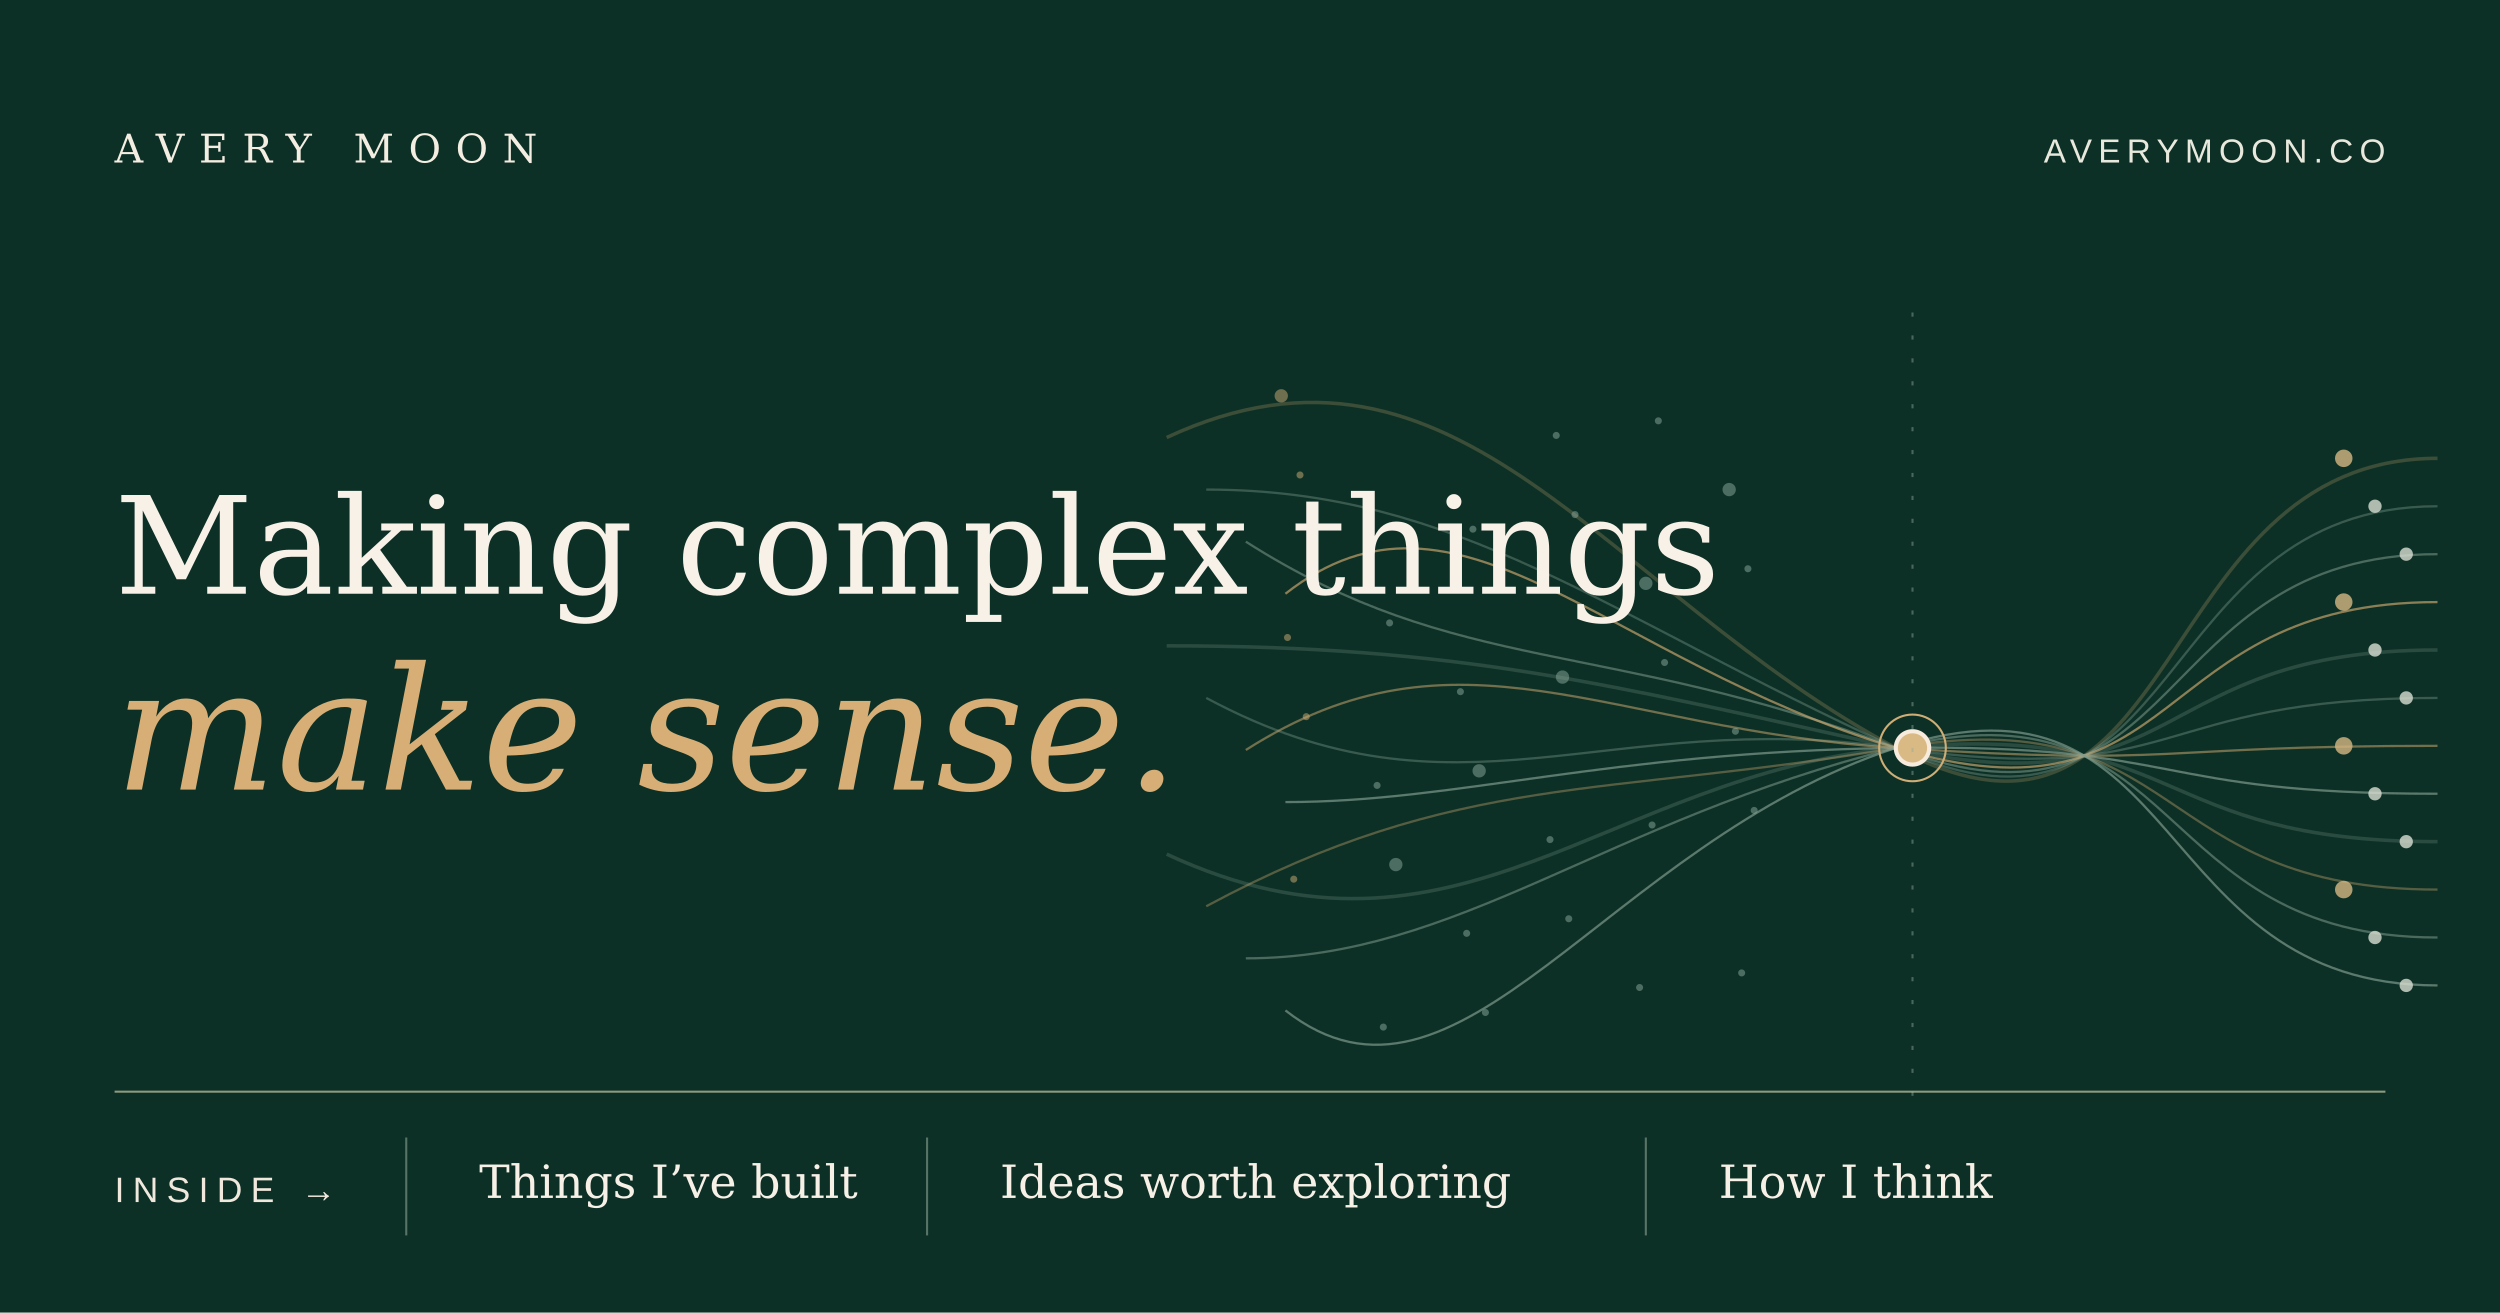
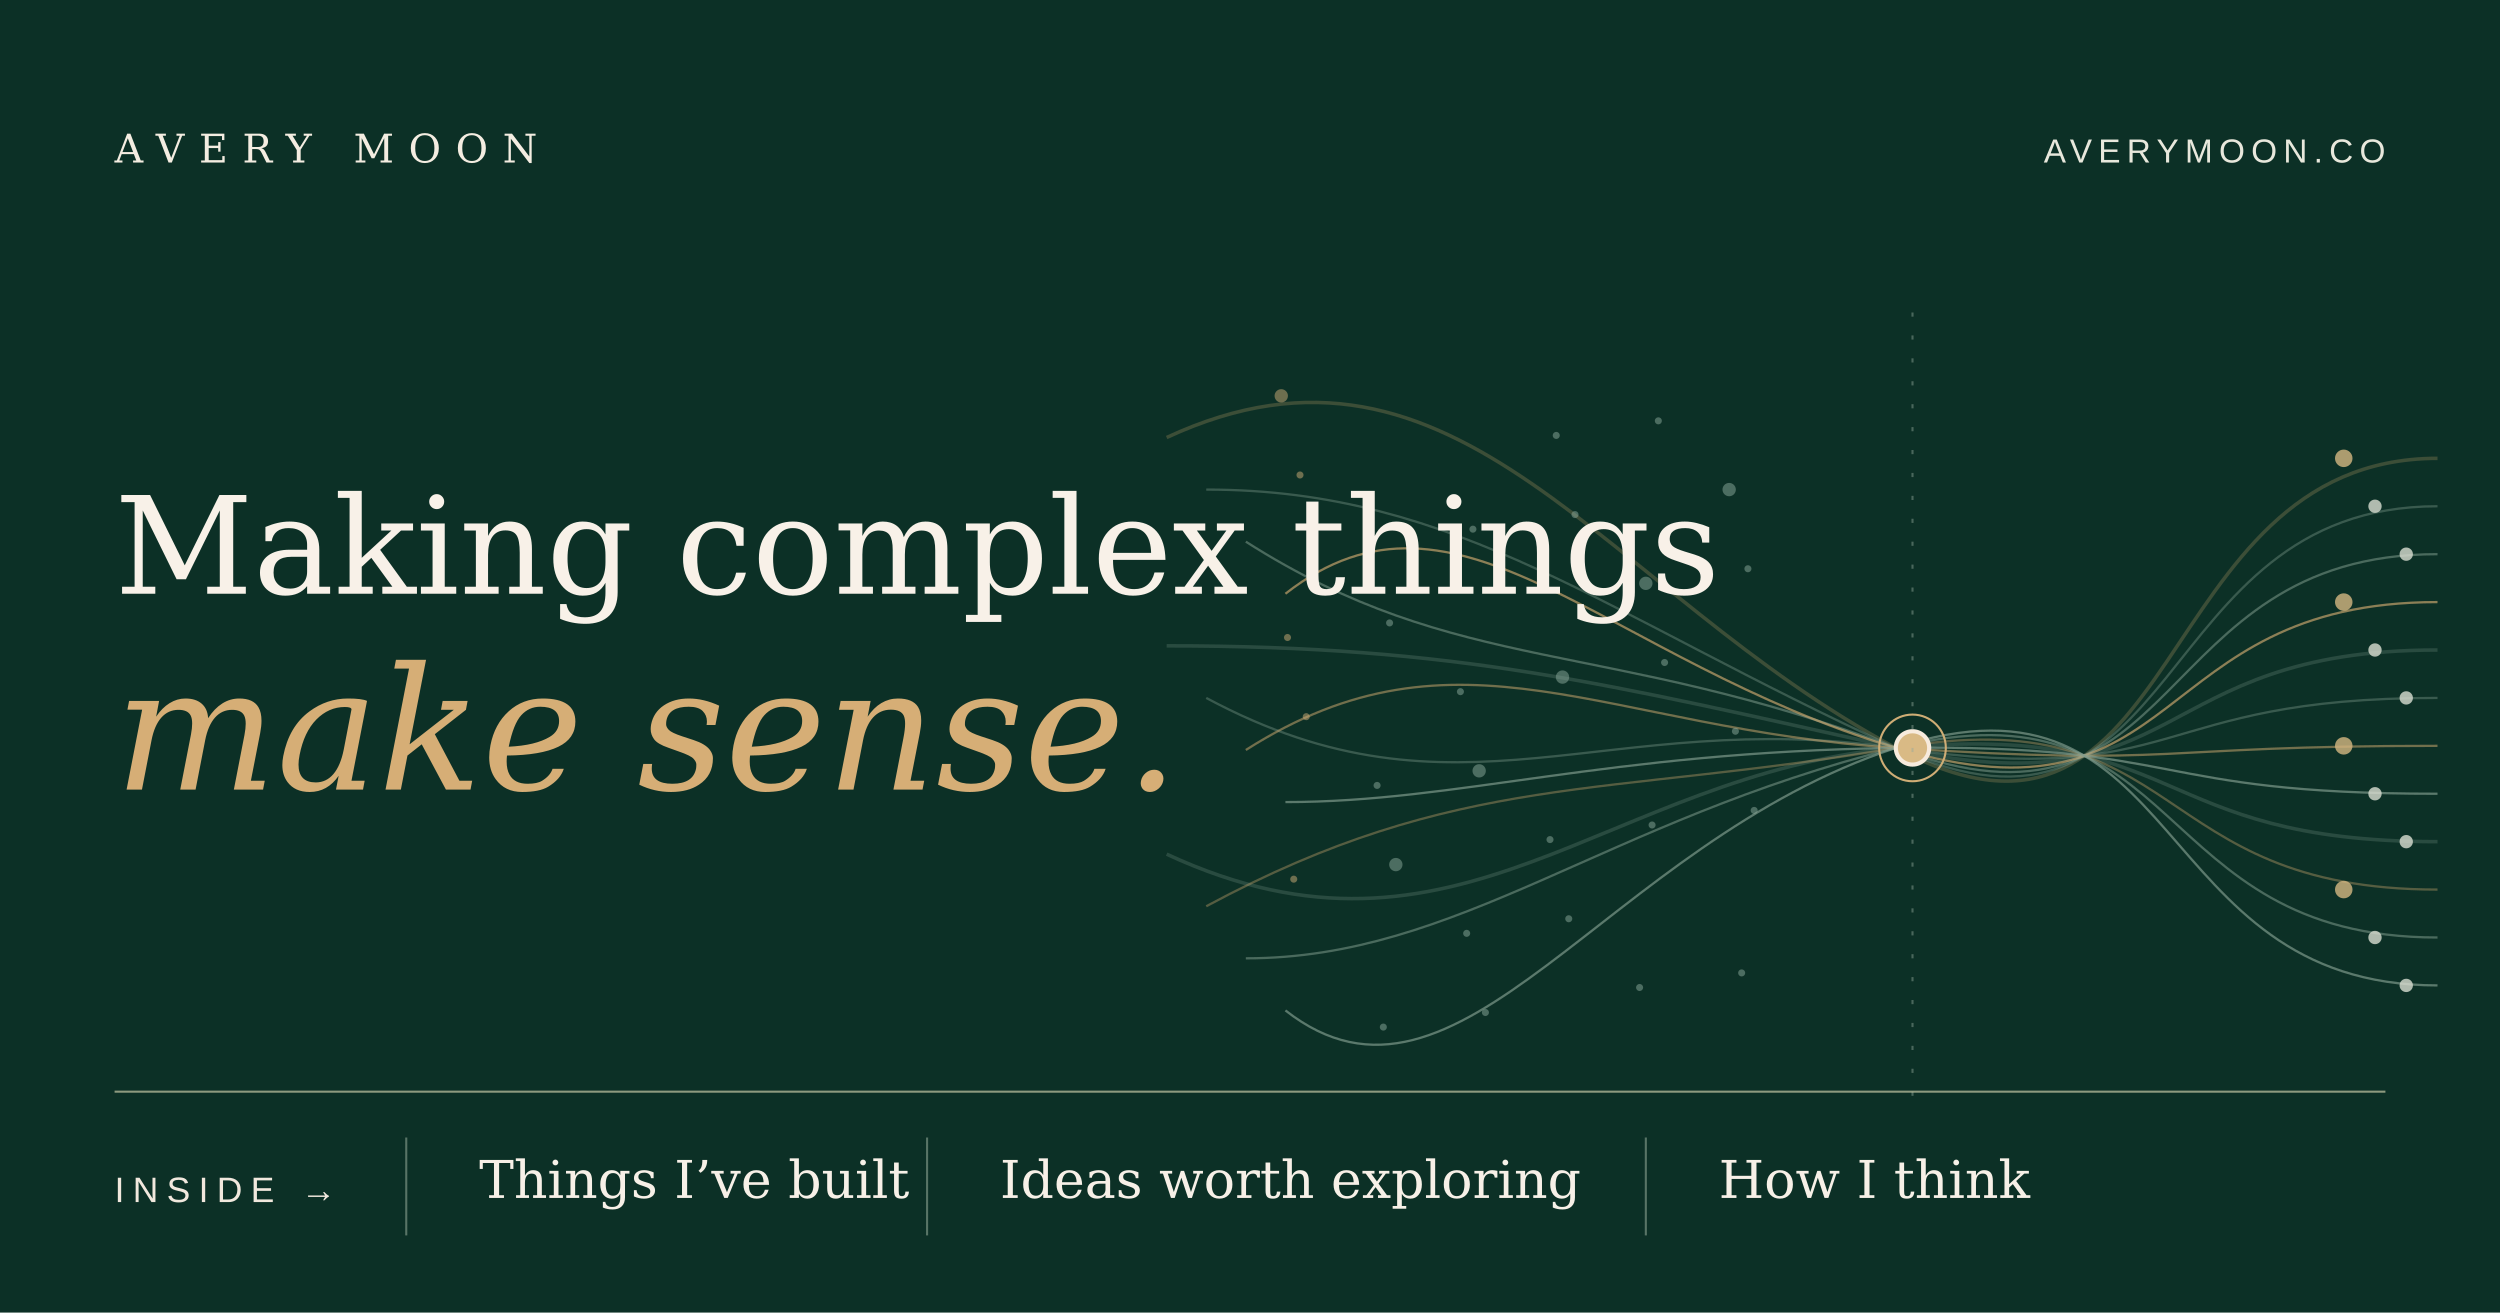
<svg xmlns="http://www.w3.org/2000/svg" width="1200" height="630" viewBox="0 0 1200 630">
  <rect width="1200" height="630" fill="#092B22" />
  <rect width="1200" height="630" fill="#143B2E" opacity=".32" />
  <text x="55" y="78" font-family="Georgia, 'DejaVu Serif', serif" letter-spacing="7" font-size="19" fill="#F4EDE1">AVERY MOON</text>
  <text x="1145" y="78" font-family="Arial, 'DejaVu Sans', sans-serif" letter-spacing="3" font-size="16" text-anchor="end" fill="#E8E8DC">AVERYMOON.CO</text>
  <g>
    <path d="M 560 210 C 700 145, 770 284, 910 359 S 1030 220, 1170 220" fill="none" stroke="#CBA66D" stroke-width="1.7" opacity="0.25" />
    <circle cx="1125" cy="220" r="4.2" fill="#D5B781" opacity=".8" />
    <path d="M 579 235 C 700 235, 770 295, 910 359 S 1030 243, 1170 243" fill="none" stroke="#819D8E" stroke-width="1.1" opacity="0.39" />
    <circle cx="1140" cy="243" r="3.2" fill="#D9DDD1" opacity=".8" />
    <path d="M 598 260 C 700 325, 770 306, 910 359 S 1030 266, 1170 266" fill="none" stroke="#819D8E" stroke-width="1.1" opacity="0.53" />
    <circle cx="1155" cy="266" r="3.2" fill="#D9DDD1" opacity=".8" />
    <path d="M 617 285 C 700 220, 770 317, 910 359 S 1030 289, 1170 289" fill="none" stroke="#CBA66D" stroke-width="1.1" opacity="0.67" />
    <circle cx="1125" cy="289" r="4.2" fill="#D5B781" opacity=".8" />
    <path d="M 560 310 C 700 310, 770 328, 910 359 S 1030 312, 1170 312" fill="none" stroke="#819D8E" stroke-width="1.7" opacity="0.25" />
    <circle cx="1140" cy="312" r="3.2" fill="#D9DDD1" opacity=".8" />
    <path d="M 579 335 C 700 400, 770 339, 910 359 S 1030 335, 1170 335" fill="none" stroke="#819D8E" stroke-width="1.1" opacity="0.39" />
    <circle cx="1155" cy="335" r="3.2" fill="#D9DDD1" opacity=".8" />
    <path d="M 598 360 C 700 295, 770 350, 910 359 S 1030 358, 1170 358" fill="none" stroke="#CBA66D" stroke-width="1.1" opacity="0.53" />
    <circle cx="1125" cy="358" r="4.2" fill="#D5B781" opacity=".8" />
    <path d="M 617 385 C 700 385, 770 361, 910 359 S 1030 381, 1170 381" fill="none" stroke="#819D8E" stroke-width="1.1" opacity="0.67" />
    <circle cx="1140" cy="381" r="3.2" fill="#D9DDD1" opacity=".8" />
    <path d="M 560 410 C 700 475, 770 372, 910 359 S 1030 404, 1170 404" fill="none" stroke="#819D8E" stroke-width="1.7" opacity="0.25" />
    <circle cx="1155" cy="404" r="3.2" fill="#D9DDD1" opacity=".8" />
    <path d="M 579 435 C 700 370, 770 383, 910 359 S 1030 427, 1170 427" fill="none" stroke="#CBA66D" stroke-width="1.1" opacity="0.39" />
    <circle cx="1125" cy="427" r="4.2" fill="#D5B781" opacity=".8" />
    <path d="M 598 460 C 700 460, 770 394, 910 359 S 1030 450, 1170 450" fill="none" stroke="#819D8E" stroke-width="1.1" opacity="0.53" />
    <circle cx="1140" cy="450" r="3.2" fill="#D9DDD1" opacity=".8" />
    <path d="M 617 485 C 700 550, 770 405, 910 359 S 1030 473, 1170 473" fill="none" stroke="#819D8E" stroke-width="1.1" opacity="0.67" />
    <circle cx="1155" cy="473" r="3.2" fill="#D9DDD1" opacity=".8" />
    <circle cx="615" cy="190" r="3.2" fill="#D0AE78" opacity=".5" />
    <circle cx="658" cy="261" r="1.7" fill="#8CA99B" opacity=".5" />
    <circle cx="701" cy="332" r="1.7" fill="#8CA99B" opacity=".5" />
    <circle cx="744" cy="403" r="1.7" fill="#8CA99B" opacity=".5" />
    <circle cx="787" cy="474" r="1.7" fill="#8CA99B" opacity=".5" />
    <circle cx="830" cy="235" r="3.2" fill="#8CA99B" opacity=".5" />
    <circle cx="618" cy="306" r="1.7" fill="#D0AE78" opacity=".5" />
    <circle cx="661" cy="377" r="1.7" fill="#8CA99B" opacity=".5" />
    <circle cx="704" cy="448" r="1.7" fill="#8CA99B" opacity=".5" />
    <circle cx="747" cy="209" r="1.7" fill="#8CA99B" opacity=".5" />
    <circle cx="790" cy="280" r="3.2" fill="#8CA99B" opacity=".5" />
    <circle cx="833" cy="351" r="1.7" fill="#8CA99B" opacity=".5" />
    <circle cx="621" cy="422" r="1.7" fill="#D0AE78" opacity=".5" />
    <circle cx="664" cy="493" r="1.7" fill="#8CA99B" opacity=".5" />
    <circle cx="707" cy="254" r="1.7" fill="#8CA99B" opacity=".5" />
    <circle cx="750" cy="325" r="3.2" fill="#8CA99B" opacity=".5" />
    <circle cx="793" cy="396" r="1.7" fill="#8CA99B" opacity=".5" />
    <circle cx="836" cy="467" r="1.7" fill="#8CA99B" opacity=".5" />
    <circle cx="624" cy="228" r="1.7" fill="#D0AE78" opacity=".5" />
    <circle cx="667" cy="299" r="1.7" fill="#8CA99B" opacity=".5" />
    <circle cx="710" cy="370" r="3.2" fill="#8CA99B" opacity=".5" />
    <circle cx="753" cy="441" r="1.7" fill="#8CA99B" opacity=".5" />
    <circle cx="796" cy="202" r="1.7" fill="#8CA99B" opacity=".5" />
    <circle cx="839" cy="273" r="1.7" fill="#8CA99B" opacity=".5" />
    <circle cx="627" cy="344" r="1.7" fill="#D0AE78" opacity=".5" />
    <circle cx="670" cy="415" r="3.2" fill="#8CA99B" opacity=".5" />
    <circle cx="713" cy="486" r="1.7" fill="#8CA99B" opacity=".5" />
    <circle cx="756" cy="247" r="1.7" fill="#8CA99B" opacity=".5" />
    <circle cx="799" cy="318" r="1.7" fill="#8CA99B" opacity=".5" />
    <circle cx="842" cy="389" r="1.7" fill="#8CA99B" opacity=".5" />
  </g>
  <circle cx="918" cy="359" r="8" fill="#D9BA85" stroke="#F7EBDD" stroke-width="2" />
  <circle cx="918" cy="359" r="16" fill="none" stroke="#CFAD75" stroke-width="1" />
  <path d="M918 150V535" stroke="#93A89A" opacity=".46" stroke-width="1" stroke-dasharray="2 9" />
  <text x="55" y="285" font-family="Georgia, 'DejaVu Serif', serif" font-size="65" fill="#F8F1E8">Making complex things</text>
  <text x="55" y="379" font-family="Georgia, 'DejaVu Serif', serif" font-size="82" font-style="italic" fill="#D6AE76">make sense.</text>
  <line x1="55" y1="524" x2="1145" y2="524" stroke="#B8BD9C" opacity=".75" />
  <text x="55" y="577" font-family="Arial, 'DejaVu Sans', sans-serif" font-size="17" letter-spacing="4" fill="#F1E8DD">INSIDE →</text>
  <line x1="195" y1="546" x2="195" y2="593" stroke="#819889" opacity=".65" />
-   <text x="230" y="575" font-family="Georgia, 'DejaVu Serif', serif" font-size="22" fill="#F7F0E7">Things I’ve built</text>
+   <text x="230" y="575" font-family="Georgia, 'DejaVu Serif', serif" font-size="25" fill="#F7F0E7">Things I’ve built</text>
  <line x1="445" y1="546" x2="445" y2="593" stroke="#819889" opacity=".65" />
-   <text x="480" y="575" font-family="Georgia, 'DejaVu Serif', serif" font-size="22" fill="#F7F0E7">Ideas worth exploring</text>
+   <text x="480" y="575" font-family="Georgia, 'DejaVu Serif', serif" font-size="25" fill="#F7F0E7">Ideas worth exploring</text>
  <line x1="790" y1="546" x2="790" y2="593" stroke="#819889" opacity=".65" />
-   <text x="825" y="575" font-family="Georgia, 'DejaVu Serif', serif" font-size="22" fill="#F7F0E7">How I think</text>
+   <text x="825" y="575" font-family="Georgia, 'DejaVu Serif', serif" font-size="25" fill="#F7F0E7">How I think</text>
</svg>
